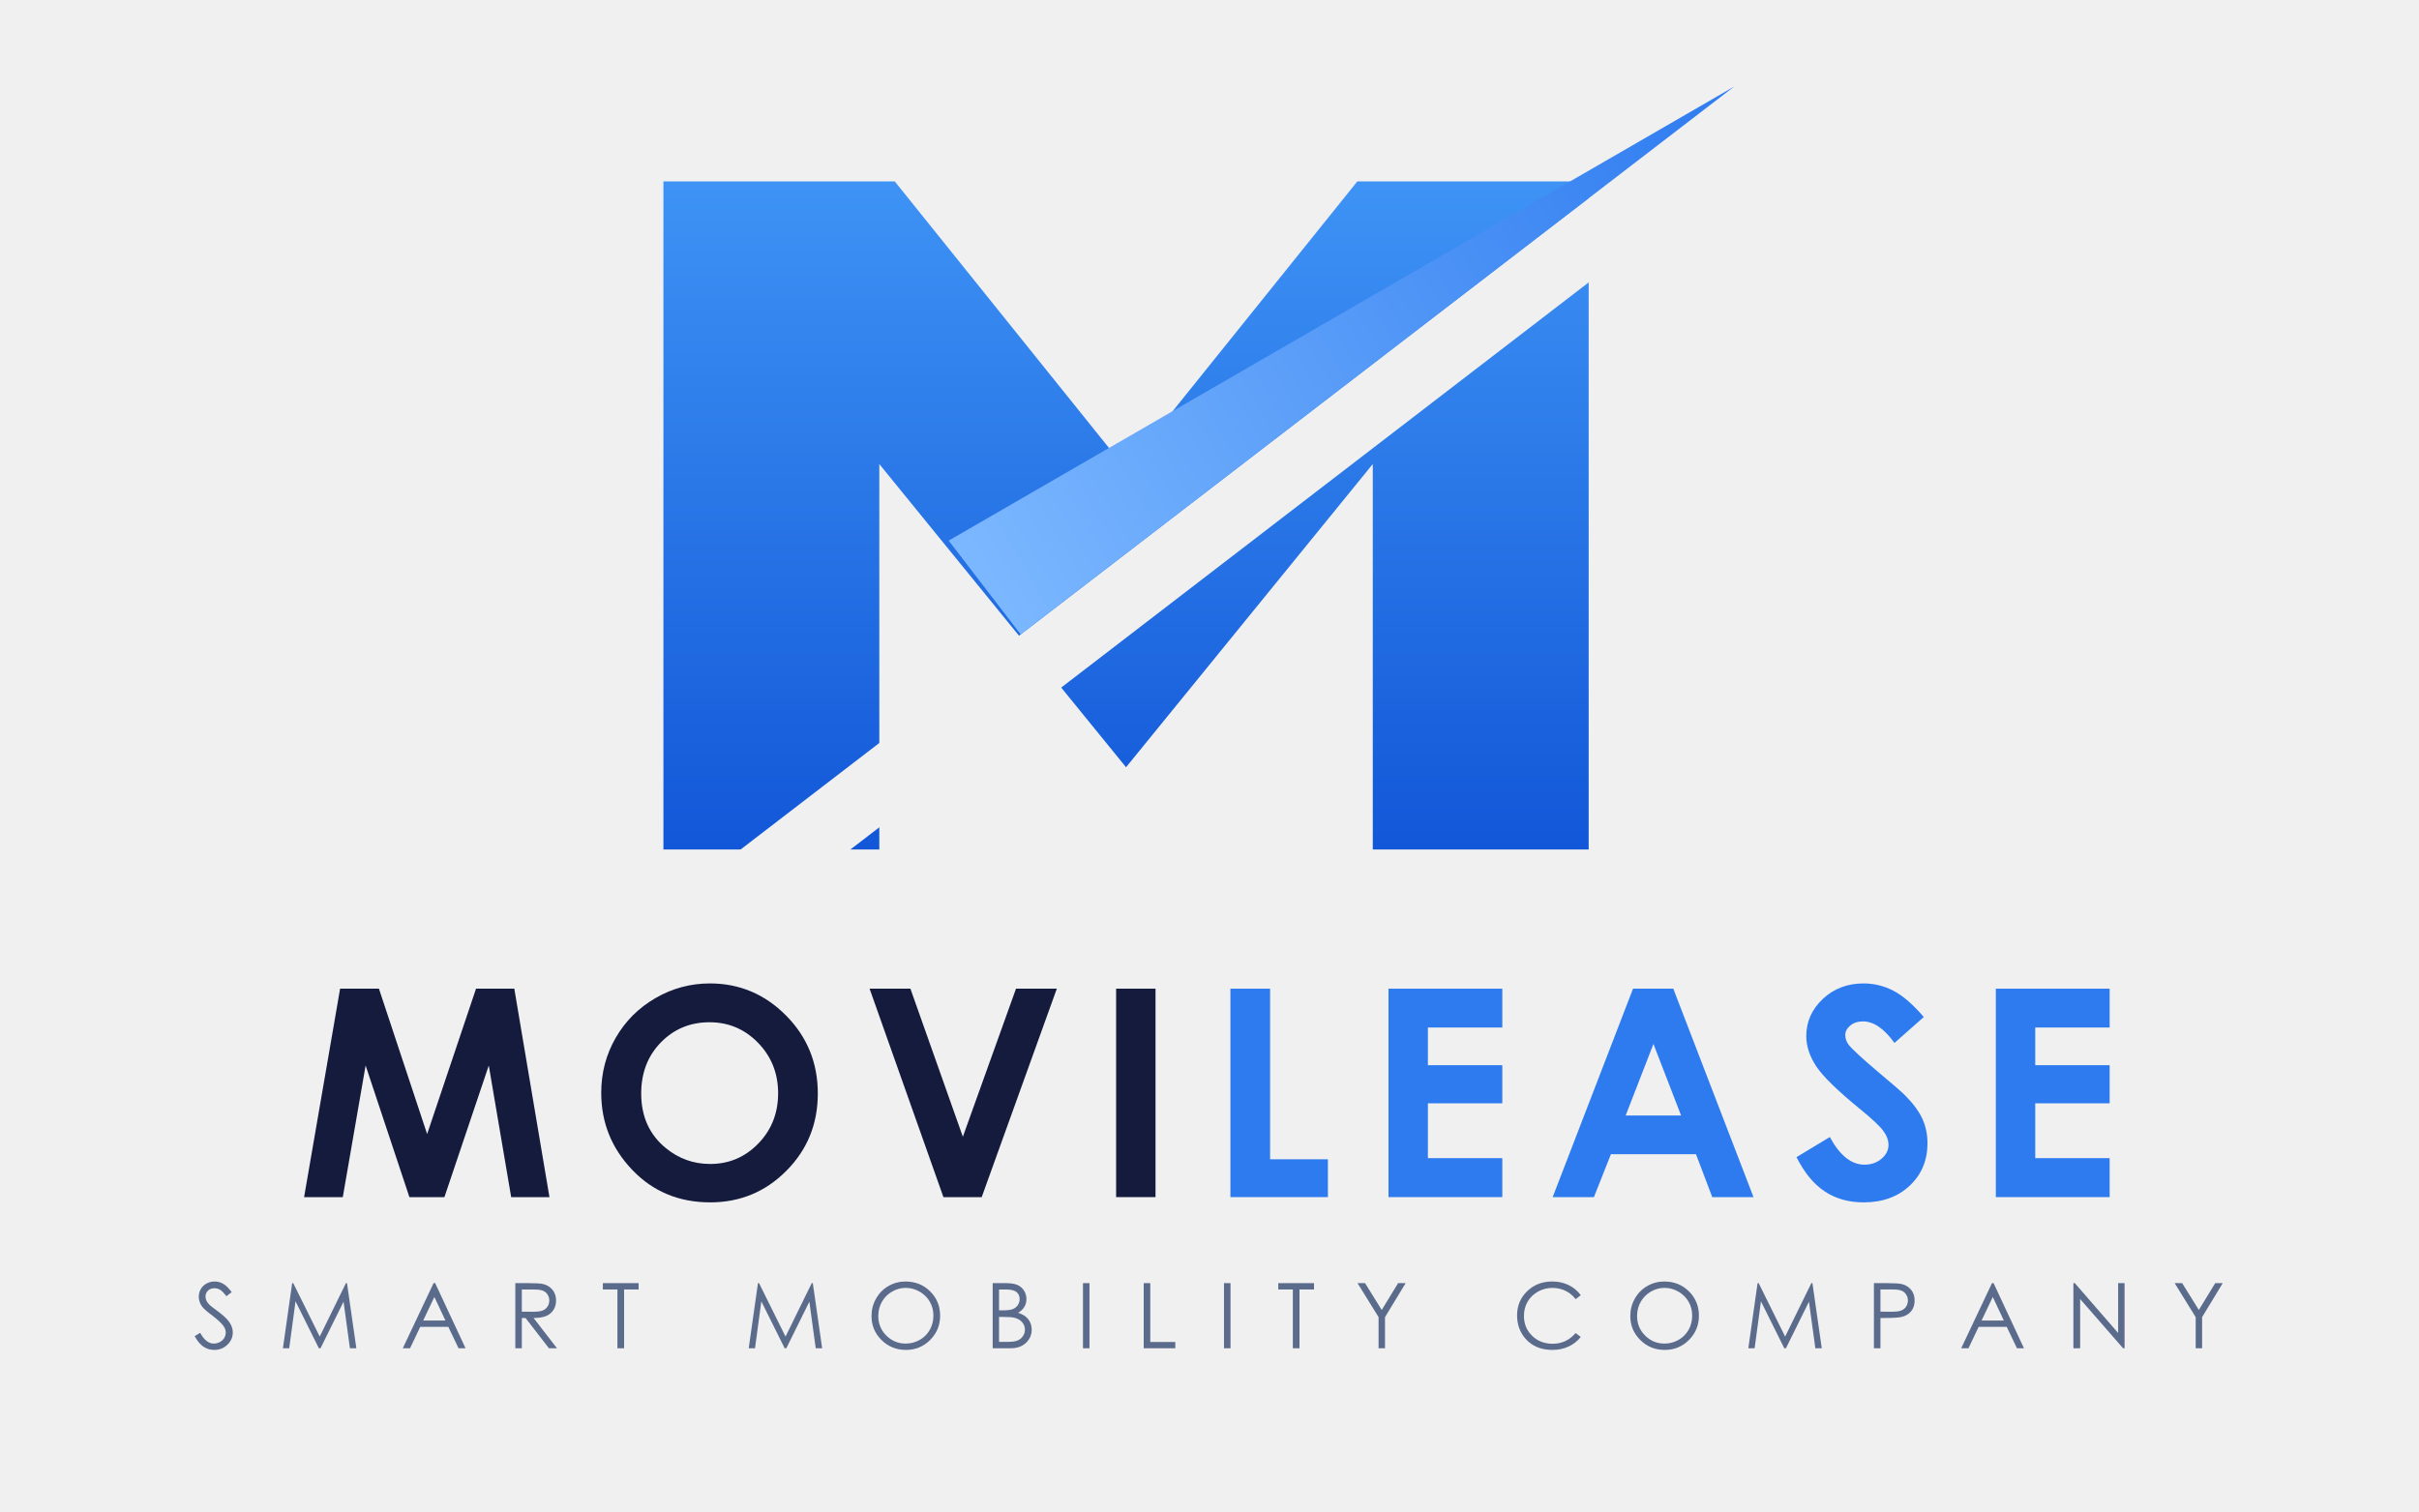
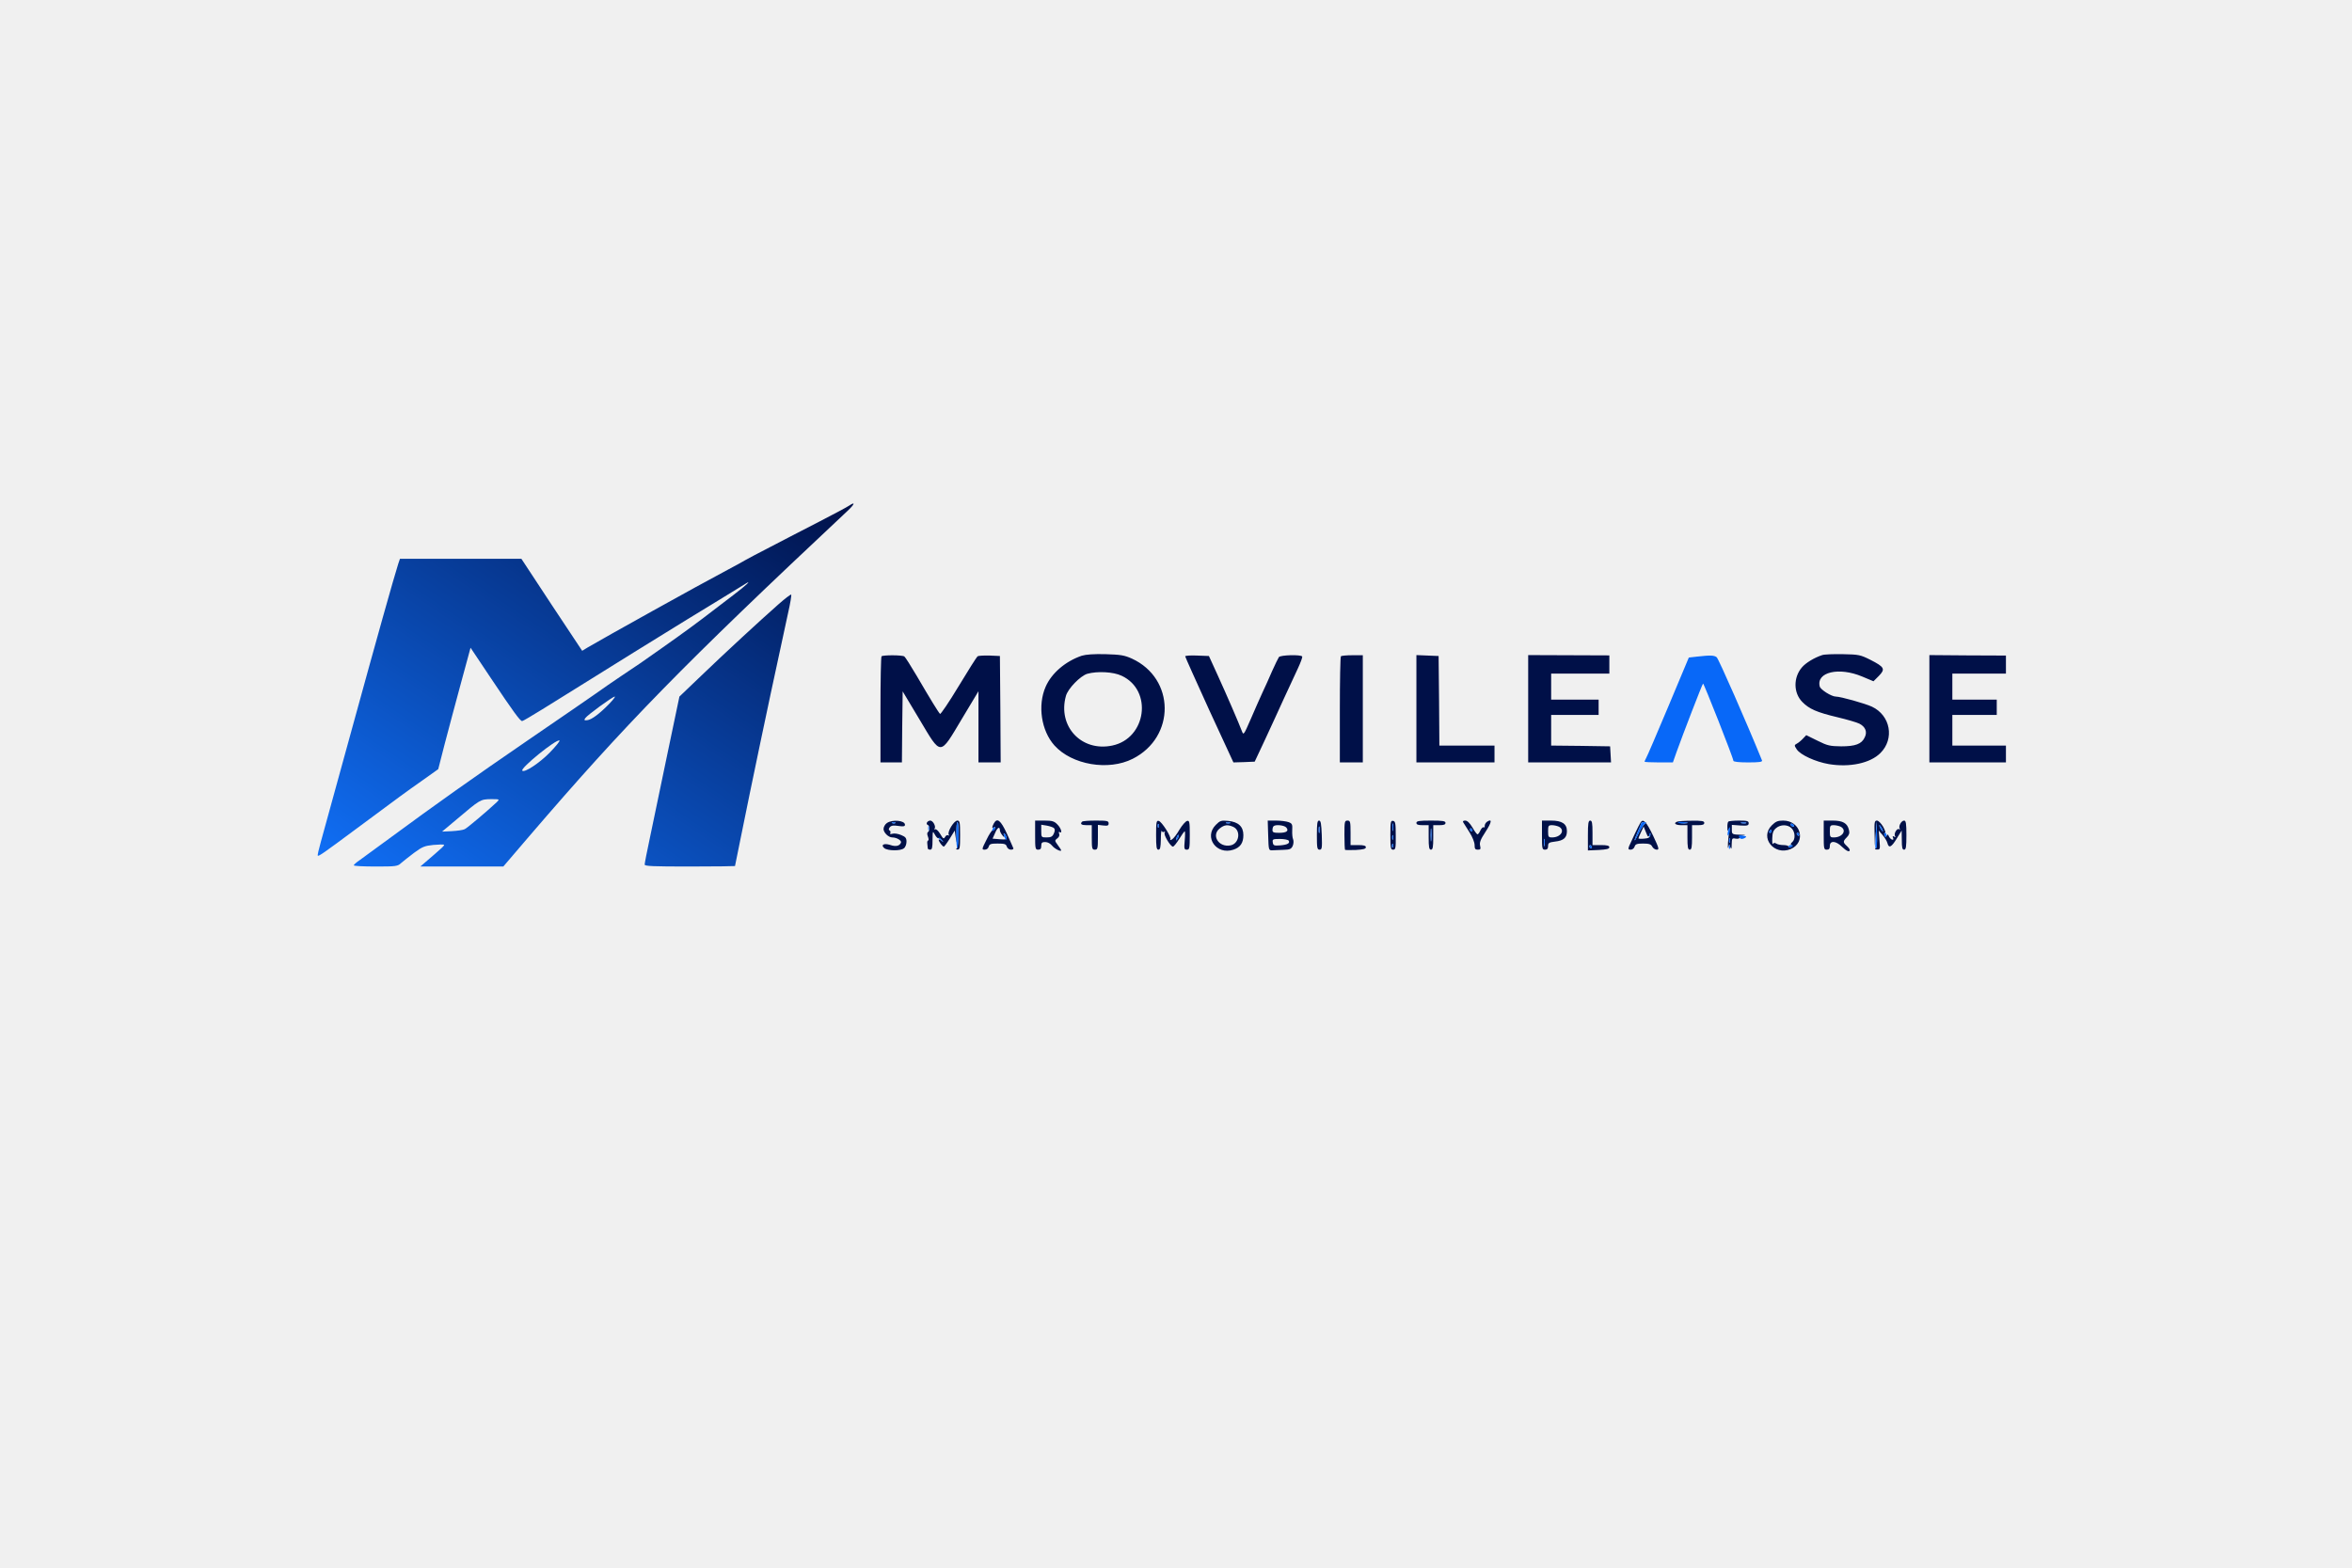
- <svg xmlns="http://www.w3.org/2000/svg" viewBox="0 0 800 500">
+ <svg xmlns="http://www.w3.org/2000/svg" viewBox="0 0 1536 1024">
  <defs>
-     <linearGradient id="gradM" x1="0" y1="0" x2="0" y2="1">
-       <stop offset="0" stop-color="#3E93F5" />
-       <stop offset="1" stop-color="#1257D8" />
+     <linearGradient id="iconGradient" x1="0%" y1="0%" x2="100%" y2="100%">
+       <stop offset="0%" stop-color="#1070f8" />
+       <stop offset="100%" stop-color="#001048" />
    </linearGradient>
-     <linearGradient id="gradBlade" gradientUnits="userSpaceOnUse" x1="131.0" y1="179.8" x2="436.6" y2="3.1">
-       <stop offset="0" stop-color="#7CB8FF" />
-       <stop offset="1" stop-color="#2E7BF0" />
-     </linearGradient>
-     <mask id="cutM">
-       <rect x="-40" y="-40" width="560" height="420" fill="#ffffff" />
-       <polygon points="8.3,364.9 476.2,5.4 460.4,-15.2 -7.5,344.2" fill="#000000" />
-     </mask>
  </defs>
-   <g transform="translate(202.4,26) scale(0.85)">
-     <g>
-       <g mask="url(#cutM)">
-         <polygon points="20.0,300.0 20.0,40.0 110.0,40.0 200.0,152.0 290.0,40.0 380.0,40.0 380.0,300.0 296.0,300.0 296.0,150.0 200.0,268.0 104.0,150.0 104.0,300.0" fill="url(#gradM)" />
-       </g>
-       <polygon points="131.0,179.8 159.0,216.3 436.6,3.1" fill="url(#gradBlade)" />
-     </g>
-   </g>
-   <g>
-     <path d="M112.477 327.047H125.32L141.258 375.141L157.43 327.047H170.086L181.711 396.0H169.055L161.648 352.453L146.977 396.0H135.398L120.914 352.453L113.367 396.0H100.57Z" fill="#141B3D" />
-     <path d="M234.789 325.312Q249.414 325.312 259.938 335.906Q270.461 346.5 270.461 361.734Q270.461 376.828 260.078 387.281Q249.695 397.734 234.883 397.734Q219.367 397.734 209.102 387.0Q198.836 376.266 198.836 361.5Q198.836 351.609 203.617 343.312Q208.398 335.016 216.766 330.164Q225.133 325.312 234.789 325.312ZM234.648 338.156Q225.086 338.156 218.57 344.812Q212.055 351.469 212.055 361.734Q212.055 373.172 220.258 379.828Q226.633 385.031 234.883 385.031Q244.211 385.031 250.773 378.281Q257.336 371.531 257.336 361.641Q257.336 351.797 250.727 344.977Q244.117 338.156 234.648 338.156Z" fill="#141B3D" />
-     <path d="M287.586 327.047H301.086L318.43 376.031L336.008 327.047H349.508L324.664 396.0H312.008Z" fill="#141B3D" />
-     <path d="M369.117 327.047H382.148V396.0H369.117Z" fill="#141B3D" />
-     <path d="M406.914 327.047H420.039V383.484H439.164V396.0H406.914Z" fill="#2E7BF0" />
-     <path d="M459.195 327.047H496.836V339.891H472.227V352.359H496.836V364.969H472.227V383.109H496.836V396.0H459.195Z" fill="#2E7BF0" />
-     <path d="M540.07 327.047H553.383L579.914 396.0H566.273L560.883 381.797H532.758L527.133 396.0H513.492ZM546.82 345.328 537.633 369.0H555.961Z" fill="#2E7BF0" />
-     <path d="M636.227 336.422 626.523 345.0Q621.414 337.875 616.117 337.875Q613.539 337.875 611.898 339.258Q610.258 340.641 610.258 342.375Q610.258 344.109 611.43 345.656Q613.023 347.719 621.039 354.516Q628.539 360.797 630.133 362.438Q634.117 366.469 635.781 370.148Q637.445 373.828 637.445 378.188Q637.445 386.672 631.586 392.203Q625.727 397.734 616.305 397.734Q608.945 397.734 603.484 394.125Q598.023 390.516 594.133 382.781L605.148 376.125Q610.117 385.266 616.586 385.266Q619.961 385.266 622.258 383.297Q624.555 381.328 624.555 378.75Q624.555 376.406 622.82 374.062Q621.086 371.719 615.18 366.891Q603.93 357.703 600.648 352.711Q597.367 347.719 597.367 342.75Q597.367 335.578 602.828 330.445Q608.289 325.312 616.305 325.312Q621.461 325.312 626.125 327.703Q630.789 330.094 636.227 336.422Z" fill="#2E7BF0" />
-     <path d="M660.055 327.047H697.695V339.891H673.086V352.359H697.695V364.969H673.086V383.109H697.695V396.0H660.055Z" fill="#2E7BF0" />
-   </g>
-   <g>
-     <path d="M64.376 441.986 66.208 440.888Q68.141 444.447 70.675 444.447Q71.759 444.447 72.711 443.942Q73.664 443.437 74.162 442.587Q74.66 441.737 74.66 440.785Q74.66 439.701 73.927 438.661Q72.917 437.226 70.236 435.204Q67.541 433.168 66.881 432.26Q65.739 430.736 65.739 428.964Q65.739 427.558 66.413 426.4Q67.086 425.243 68.31 424.577Q69.533 423.91 70.968 423.91Q72.492 423.91 73.817 424.665Q75.143 425.419 76.623 427.44L74.865 428.773Q73.649 427.162 72.792 426.649Q71.935 426.137 70.924 426.137Q69.621 426.137 68.793 426.928Q67.965 427.719 67.965 428.876Q67.965 429.579 68.258 430.238Q68.551 430.897 69.328 431.674Q69.752 432.084 72.111 433.827Q74.909 435.893 75.949 437.504Q76.989 439.115 76.989 440.741Q76.989 443.085 75.209 444.813Q73.429 446.542 70.88 446.542Q68.917 446.542 67.321 445.495Q65.724 444.447 64.376 441.986Z" fill="#5A6B8C" />
-     <path d="M93.563 446.0 96.625 424.452H96.976L105.736 442.133L114.408 424.452H114.759L117.85 446.0H115.726L113.617 430.59L106 446.0H105.458L97.738 430.473L95.643 446.0Z" fill="#5A6B8C" />
-     <path d="M143.917 424.452 153.965 446.0H151.651L148.267 438.91H138.98L135.611 446.0H133.208L143.389 424.452ZM143.653 429.022 139.947 436.83H147.315Z" fill="#5A6B8C" />
-     <path d="M170.422 424.452H174.714Q178.303 424.452 179.578 424.745Q181.497 425.185 182.698 426.627Q183.899 428.07 183.899 430.18Q183.899 431.938 183.071 433.271Q182.244 434.604 180.706 435.285Q179.167 435.966 176.458 435.98L184.207 446.0H181.541L173.806 435.98H172.576V446.0H170.422ZM172.576 426.562V433.886L176.282 433.915Q178.435 433.915 179.468 433.505Q180.5 433.095 181.079 432.194Q181.658 431.293 181.658 430.18Q181.658 429.096 181.072 428.209Q180.486 427.323 179.534 426.942Q178.582 426.562 176.37 426.562Z" fill="#5A6B8C" />
-     <path d="M199.375 426.547V424.452H211.196V426.547H206.391V446.0H204.194V426.547Z" fill="#5A6B8C" />
-     <path d="M247.611 446.0 250.672 424.452H251.024L259.784 442.133L268.456 424.452H268.807L271.898 446.0H269.774L267.665 430.59L260.047 446.0H259.505L251.786 430.473L249.691 446.0Z" fill="#5A6B8C" />
-     <path d="M299.429 423.91Q304.322 423.91 307.618 427.177Q310.914 430.443 310.914 435.219Q310.914 439.95 307.625 443.246Q304.336 446.542 299.605 446.542Q294.815 446.542 291.519 443.261Q288.223 439.979 288.223 435.321Q288.223 432.216 289.725 429.564Q291.226 426.913 293.819 425.412Q296.412 423.91 299.429 423.91ZM299.532 426.02Q297.144 426.02 295.005 427.265Q292.867 428.51 291.666 430.619Q290.464 432.729 290.464 435.321Q290.464 439.159 293.123 441.803Q295.782 444.447 299.532 444.447Q302.037 444.447 304.168 443.231Q306.299 442.016 307.493 439.906Q308.687 437.797 308.687 435.219Q308.687 432.655 307.493 430.583Q306.299 428.51 304.131 427.265Q301.963 426.02 299.532 426.02Z" fill="#5A6B8C" />
-     <path d="M328.293 424.452H332.542Q335.105 424.452 336.482 425.06Q337.859 425.668 338.657 426.928Q339.456 428.188 339.456 429.726Q339.456 431.161 338.752 432.34Q338.049 433.52 336.687 434.252Q338.372 434.823 339.28 435.592Q340.188 436.361 340.693 437.453Q341.199 438.544 341.199 439.818Q341.199 442.411 339.302 444.206Q337.405 446.0 334.211 446.0H328.293ZM330.403 426.562V433.461H331.633Q333.875 433.461 334.929 433.043Q335.984 432.626 336.599 431.725Q337.214 430.824 337.214 429.726Q337.214 428.246 336.182 427.404Q335.149 426.562 332.893 426.562ZM330.403 435.629V443.891H333.069Q335.427 443.891 336.526 443.429Q337.625 442.968 338.291 441.986Q338.958 441.005 338.958 439.862Q338.958 438.427 338.02 437.357Q337.083 436.288 335.442 435.893Q334.343 435.629 331.619 435.629Z" fill="#5A6B8C" />
-     <path d="M358.154 424.452H360.307V446.0H358.154Z" fill="#5A6B8C" />
-     <path d="M378.244 424.452H380.412V443.92H388.688V446.0H378.244Z" fill="#5A6B8C" />
-     <path d="M404.793 424.452H406.947V446.0H404.793Z" fill="#5A6B8C" />
-     <path d="M422.745 426.547V424.452H434.566V426.547H429.761V446.0H427.564V426.547Z" fill="#5A6B8C" />
-     <path d="M448.958 424.452H451.448L456.956 433.329L462.375 424.452H464.866L458.04 435.702V446.0H455.916V435.702Z" fill="#5A6B8C" />
-     <path d="M522.785 428.451 521.085 429.755Q519.679 427.924 517.709 426.979Q515.739 426.034 513.38 426.034Q510.802 426.034 508.605 427.272Q506.408 428.51 505.199 430.597Q503.991 432.685 503.991 435.292Q503.991 439.232 506.693 441.869Q509.396 444.506 513.512 444.506Q518.039 444.506 521.085 440.961L522.785 442.25Q521.173 444.301 518.764 445.421Q516.354 446.542 513.38 446.542Q507.726 446.542 504.459 442.777Q501.72 439.599 501.72 435.102Q501.72 430.37 505.038 427.14Q508.356 423.91 513.351 423.91Q516.369 423.91 518.8 425.104Q521.232 426.298 522.785 428.451Z" fill="#5A6B8C" />
-     <path d="M550.375 423.91Q555.267 423.91 558.563 427.177Q561.859 430.443 561.859 435.219Q561.859 439.95 558.57 443.246Q555.282 446.542 550.55 446.542Q545.76 446.542 542.464 443.261Q539.168 439.979 539.168 435.321Q539.168 432.216 540.67 429.564Q542.171 426.913 544.764 425.412Q547.357 423.91 550.375 423.91ZM550.477 426.02Q548.089 426.02 545.951 427.265Q543.812 428.51 542.611 430.619Q541.41 432.729 541.41 435.321Q541.41 439.159 544.068 441.803Q546.727 444.447 550.477 444.447Q552.982 444.447 555.113 443.231Q557.245 442.016 558.438 439.906Q559.632 437.797 559.632 435.219Q559.632 432.655 558.438 430.583Q557.245 428.51 555.077 427.265Q552.909 426.02 550.477 426.02Z" fill="#5A6B8C" />
-     <path d="M578.199 446.0 581.26 424.452H581.612L590.372 442.133L599.043 424.452H599.395L602.486 446.0H600.362L598.252 430.59L590.635 446.0H590.093L582.374 430.473L580.279 446.0Z" fill="#5A6B8C" />
-     <path d="M619.734 424.452H624.026Q627.717 424.452 629.006 424.774Q630.852 425.229 632.024 426.642Q633.196 428.056 633.196 430.194Q633.196 432.348 632.053 433.747Q630.911 435.146 628.904 435.629Q627.439 435.98 623.425 435.98H621.887V446.0H619.734ZM621.887 426.547V433.871L625.535 433.915Q627.747 433.915 628.772 433.512Q629.797 433.109 630.383 432.208Q630.969 431.308 630.969 430.194Q630.969 429.11 630.383 428.209Q629.797 427.309 628.838 426.928Q627.878 426.547 625.696 426.547Z" fill="#5A6B8C" />
-     <path d="M659.306 424.452 669.355 446.0H667.041L663.657 438.91H654.37L651 446.0H648.598L658.779 424.452ZM659.042 429.022 655.336 436.83H662.705Z" fill="#5A6B8C" />
-     <path d="M685.709 446.0V424.452H686.178L700.504 440.946V424.452H702.628V446.0H702.145L687.936 429.711V446.0Z" fill="#5A6B8C" />
-     <path d="M719.188 424.452H721.678L727.186 433.329L732.606 424.452H735.096L728.27 435.702V446.0H726.146V435.702Z" fill="#5A6B8C" />
+   <g transform="translate(0,1024) scale(0.1,-0.1)" stroke="none">
+     <path d="M5545 6937 c-11 -8 -101 -56 -200 -107 -99 -51 -241 -124 -315 -163 -74 -38 -148 -77 -165 -87 -16 -10 -68 -38 -115 -63 -193 -102 -798 -439 -912 -506 l-36 -22 -199 300 -198 301 -397 0 -396 0 -11 -32 c-30 -94 -139 -483 -301 -1073 -100 -363 -192 -698 -205 -745 -13 -46 -22 -86 -20 -89 6 -6 40 18 250 174 291 216 322 239 433 317 l104 74 42 164 c24 91 71 269 106 397 l63 232 135 -202 c145 -217 189 -277 202 -277 5 0 64 35 132 77 68 42 175 109 238 148 63 39 226 141 363 226 136 84 289 179 340 210 80 48 299 183 384 235 47 30 8 -8 -78 -73 -42 -32 -130 -99 -195 -149 -99 -75 -209 -154 -414 -297 -14 -9 -70 -47 -125 -84 -55 -37 -129 -88 -165 -114 -36 -25 -231 -160 -435 -299 -372 -255 -614 -427 -910 -645 -88 -65 -177 -130 -197 -144 -21 -14 -37 -29 -38 -33 0 -5 64 -8 143 -8 133 0 144 1 167 23 14 12 52 42 85 67 53 39 68 45 125 51 36 3 67 4 70 1 3 -2 -8 -15 -25 -29 -16 -15 -52 -46 -80 -70 l-50 -43 271 0 271 0 165 193 c638 744 1003 1117 2083 2130 47 44 53 63 10 34z m-1565 -1293 c-65 -67 -117 -105 -144 -108 -20 -3 -23 0 -14 13 12 19 179 141 193 141 5 0 -11 -21 -35 -46z m-391 -321 c-66 -67 -164 -132 -178 -117 -16 15 223 209 243 197 4 -3 -25 -39 -65 -80z m-344 -322 c-63 -59 -193 -169 -210 -177 -11 -6 -49 -11 -84 -13 l-64 -3 93 78 c156 132 157 133 225 134 58 0 59 0 40 -19z M5083 6292 c-118 -104 -350 -318 -507 -469 l-139 -133 -78 -372 c-43 -205 -94 -449 -113 -542 -20 -93 -36 -175 -36 -183 0 -11 54 -13 295 -13 162 0 295 2 295 3 0 2 14 71 31 153 17 82 46 223 64 314 88 427 193 919 251 1183 15 65 24 120 21 123 -3 3 -41 -26 -84 -64z" fill="url(#iconGradient)" />
+     <path d="M7065 5957 c-106 -36 -197 -113 -236 -202 -54 -122 -29 -288 57 -384 114 -127 353 -168 512 -87 280 142 277 524 -6 654 -49 22 -73 26 -172 29 -76 2 -128 -2 -155 -10z m260 -131 c205 -95 162 -410 -62 -456 -201 -42 -357 126 -302 324 13 48 94 131 140 145 66 18 170 13 224 -13z M11900 5961 c-52 -17 -108 -51 -133 -81 -56 -66 -55 -166 3 -225 45 -46 95 -68 230 -100 63 -15 128 -34 143 -42 39 -20 53 -53 35 -89 -20 -44 -61 -59 -154 -59 -73 1 -89 4 -155 37 l-73 36 -21 -22 c-12 -13 -30 -28 -40 -33 -18 -10 -18 -12 -1 -38 24 -36 122 -81 209 -96 137 -23 271 6 337 72 94 93 66 246 -55 303 -45 21 -205 66 -236 66 -28 0 -100 45 -105 66 -24 94 125 129 277 65 l74 -31 35 35 c44 45 37 58 -55 105 -66 33 -76 35 -180 37 -60 1 -121 -1 -135 -6z M5757 5953 c-4 -3 -7 -161 -7 -350 l0 -343 70 0 70 0 2 232 3 232 109 -182 c145 -243 131 -243 278 3 l108 180 0 -232 0 -233 73 0 72 0 -2 347 -3 348 -67 3 c-38 1 -73 -1 -79 -5 -6 -5 -62 -93 -124 -196 -62 -103 -117 -184 -121 -180 -11 11 -61 92 -152 248 -39 66 -75 123 -81 127 -14 10 -140 10 -149 1z M7740 5953 c0 -4 71 -162 157 -351 l158 -342 70 2 69 3 68 145 c37 80 93 201 124 270 32 69 72 156 90 194 18 39 31 73 28 78 -8 13 -140 10 -152 -4 -5 -7 -25 -49 -45 -93 -19 -44 -47 -107 -63 -140 -15 -33 -49 -109 -75 -170 -47 -108 -48 -109 -59 -80 -20 53 -99 236 -158 365 l-57 125 -78 3 c-42 2 -77 -1 -77 -5z M8757 5953 c-4 -3 -7 -161 -7 -350 l0 -343 75 0 75 0 0 350 0 350 -68 0 c-38 0 -72 -3 -75 -7z M9250 5610 l0 -350 255 0 255 0 0 55 0 55 -180 0 -180 0 -2 293 -3 292 -72 3 -73 3 0 -351z M9980 5610 l0 -350 271 0 270 0 -3 53 -3 52 -192 3 -193 2 0 100 0 100 155 0 155 0 0 50 0 50 -155 0 -155 0 0 85 0 85 190 0 190 0 0 59 0 60 -265 1 -265 1 0 -351z M12600 5610 l0 -350 250 0 250 0 0 55 0 55 -175 0 -175 0 0 100 0 100 145 0 145 0 0 50 0 50 -145 0 -145 0 0 85 0 85 175 0 175 0 0 59 0 59 -250 1 -250 2 0 -351z M5792 4864 c-12 -8 -22 -26 -22 -39 0 -23 32 -55 57 -55 29 0 62 -20 57 -34 -9 -22 -34 -28 -71 -15 -41 13 -63 0 -38 -21 22 -18 107 -19 128 -1 10 7 17 27 17 43 0 24 -6 32 -36 44 -19 8 -45 12 -56 8 -13 -4 -18 -2 -14 4 3 6 2 14 -4 17 -8 5 -7 11 1 22 10 11 24 13 56 8 34 -5 43 -3 43 8 0 28 -82 36 -118 11z m55 0 c-3 -3 -12 -4 -19 -1 -8 3 -5 6 6 6 11 1 17 -2 13 -5z M6054 4868 c-4 -6 -2 -14 4 -16 14 -4 16 -38 2 -47 -6 -4 -6 -15 0 -30 5 -14 6 -25 1 -25 -4 0 -7 -10 -5 -22 1 -13 3 -26 3 -30 1 -5 8 -8 16 -8 12 0 15 14 15 63 1 61 1 62 16 34 8 -15 19 -25 23 -22 5 2 15 -3 22 -13 13 -15 12 -16 -3 -3 -10 7 -18 10 -18 5 1 -12 25 -44 34 -44 3 0 21 24 39 53 l32 52 7 -50 c5 -41 6 -36 4 28 -1 42 2 77 6 77 14 0 9 -168 -4 -173 -8 -3 -6 -6 5 -6 15 -1 17 10 17 94 0 85 -2 95 -18 95 -22 0 -67 -74 -56 -92 4 -6 3 -8 -4 -4 -6 3 -15 -1 -20 -11 -9 -15 -13 -12 -32 20 -12 20 -27 34 -33 30 -6 -3 -7 -1 -3 5 9 15 -11 52 -29 52 -7 0 -17 -5 -21 -12z M6490 4861 c-13 -25 -13 -34 1 -25 7 4 10 1 7 -7 -3 -8 -10 -13 -15 -12 -5 1 -24 -27 -41 -63 -31 -61 -31 -64 -11 -64 12 0 23 8 26 20 5 17 14 20 58 20 45 0 55 -3 60 -20 4 -11 15 -20 27 -20 11 0 18 4 16 9 -1 4 -21 47 -42 95 -41 89 -64 107 -86 67z m40 -45 c0 -7 7 -21 16 -32 14 -17 15 -17 10 -1 -3 10 -2 16 3 13 5 -3 11 -14 13 -23 4 -16 -1 -18 -42 -15 l-48 4 17 38 c15 36 31 44 31 16z M6760 4785 c0 -88 1 -95 20 -95 15 0 20 7 20 25 0 20 5 25 26 25 16 0 34 -10 45 -24 16 -20 59 -42 59 -30 0 3 -10 18 -22 34 -21 29 -21 30 -3 44 11 8 16 19 12 30 -4 10 -3 15 3 11 21 -13 9 27 -15 50 -20 21 -34 25 -85 25 l-60 0 0 -95z m123 46 c7 -7 7 -19 -1 -36 -9 -20 -19 -25 -47 -25 -34 0 -35 1 -35 41 l0 42 37 -6 c20 -4 41 -11 46 -16z M7067 4873 c-15 -15 -5 -23 28 -23 l35 0 0 -80 c0 -73 2 -80 20 -80 18 0 20 7 20 81 l0 81 35 -4 c29 -3 35 -1 35 14 0 16 -10 18 -83 18 -46 0 -87 -3 -90 -7z M7550 4786 c0 -79 3 -96 15 -96 12 0 15 15 16 68 0 37 3 61 6 54 2 -6 10 -9 15 -6 7 5 8 2 4 -5 -9 -13 38 -91 54 -91 6 0 24 23 41 50 17 28 33 50 36 50 3 0 3 -27 0 -60 -5 -54 -3 -60 14 -60 17 0 19 8 19 96 0 85 -2 95 -17 92 -10 -2 -33 -28 -51 -58 -17 -30 -39 -58 -48 -63 -11 -6 -15 -6 -11 0 9 14 -56 117 -76 121 -15 3 -17 -8 -17 -92z m17 52 c-3 -8 -6 -5 -6 6 -1 11 2 17 5 13 3 -3 4 -12 1 -19z m124 -75 c-12 -20 -14 -14 -5 12 4 9 9 14 11 11 3 -2 0 -13 -6 -23z M7940 4852 c-80 -80 4 -199 115 -162 45 15 65 44 65 95 0 56 -32 86 -99 93 -46 4 -53 2 -81 -26z m93 11 c-7 -2 -19 -2 -25 0 -7 3 -2 5 12 5 14 0 19 -2 13 -5z m21 -24 c52 -24 39 -110 -18 -121 -77 -15 -128 66 -70 111 30 24 52 26 88 10z M8282 4783 c3 -97 3 -98 28 -97 14 1 46 2 73 3 40 1 49 5 59 25 6 14 7 33 3 43 -5 10 -7 37 -6 60 2 38 0 44 -24 53 -14 5 -51 10 -81 10 l-55 0 3 -97z m118 52 c19 -22 3 -35 -46 -35 -36 0 -44 3 -44 18 0 10 3 22 7 25 12 13 70 7 83 -8z m16 -86 c10 -17 -8 -27 -56 -31 -40 -3 -45 -1 -48 20 -3 20 0 22 47 22 27 0 53 -5 57 -11z M8600 4785 c0 -84 2 -95 18 -95 15 0 17 10 14 95 -3 74 -6 95 -18 95 -11 0 -14 -19 -14 -95z m17 18 c-3 -10 -5 -2 -5 17 0 19 2 27 5 18 2 -10 2 -26 0 -35z M8780 4787 c0 -52 2 -96 4 -98 2 -2 34 -2 70 -1 49 3 66 7 66 18 0 10 -14 14 -50 14 l-50 0 0 80 c0 73 -2 80 -20 80 -19 0 -20 -7 -20 -93z M9080 4786 c0 -86 2 -96 18 -96 16 0 18 10 17 92 0 80 -2 93 -17 96 -16 3 -18 -6 -18 -92z m17 32 c-2 -13 -4 -5 -4 17 -1 22 1 32 4 23 2 -10 2 -28 0 -40z m0 -60 c-3 -7 -5 -2 -5 12 0 14 2 19 5 13 2 -7 2 -19 0 -25z m0 -50 c-3 -8 -6 -5 -6 6 -1 11 2 17 5 13 3 -3 4 -12 1 -19z M9250 4865 c0 -11 11 -15 40 -15 l40 0 0 -80 c0 -64 3 -80 15 -80 12 0 15 16 15 80 l0 80 40 0 c29 0 40 4 40 15 0 12 -17 15 -95 15 -78 0 -95 -3 -95 -15z m97 -112 c-2 -21 -4 -6 -4 32 0 39 2 55 4 38 2 -18 2 -50 0 -70z M9556 4868 c4 -7 23 -36 41 -65 19 -30 33 -65 33 -83 0 -24 4 -30 21 -30 18 0 20 4 15 26 -5 20 2 40 35 90 41 63 45 89 11 67 -9 -6 -16 -18 -16 -27 1 -9 -2 -13 -7 -10 -5 3 -14 -6 -21 -20 -6 -14 -15 -26 -19 -26 -4 0 -19 20 -33 45 -18 30 -34 45 -47 45 -13 0 -18 -4 -13 -12z m59 -48 c3 -5 1 -10 -4 -10 -6 0 -11 5 -11 10 0 6 2 10 4 10 3 0 8 -4 11 -10z M10070 4785 c0 -88 1 -95 20 -95 14 0 20 7 20 24 0 20 6 24 46 29 55 6 77 25 77 68 0 48 -32 69 -104 69 l-59 0 0 -95z m111 55 c42 -23 12 -70 -45 -70 -24 0 -26 4 -26 40 0 36 2 40 26 40 14 0 34 -5 45 -10z m-94 -122 c-2 -13 -4 -5 -4 17 -1 22 1 32 4 23 2 -10 2 -28 0 -40z M10370 4783 l0 -98 70 3 c52 3 70 7 70 18 0 10 -14 14 -55 14 l-55 0 0 80 c0 64 -3 80 -15 80 -12 0 -15 -18 -15 -97z m25 -73 c3 -5 1 -10 -4 -10 -6 0 -11 5 -11 10 0 6 2 10 4 10 3 0 8 -4 11 -10z M10714 4868 c-11 -17 -63 -127 -75 -155 -7 -19 -5 -23 11 -23 10 0 22 9 25 20 5 16 15 20 55 20 39 0 52 -4 60 -20 6 -11 19 -20 30 -20 17 0 14 10 -25 93 -43 89 -64 112 -81 85z m26 -11 c-9 -7 -26 -33 -38 -59 -31 -67 -37 -60 -7 8 14 31 25 58 25 60 0 2 8 4 18 4 15 -1 15 -2 2 -13z m32 -71 c8 18 8 18 5 -1 -2 -15 -11 -21 -40 -23 -20 -2 -37 -1 -37 2 0 3 8 21 17 41 l17 36 15 -37 c13 -33 16 -35 23 -18z M10953 4873 c-27 -10 -11 -23 27 -23 l40 0 0 -80 c0 -64 3 -80 15 -80 12 0 15 16 15 80 l0 80 40 0 c29 0 40 4 40 15 0 12 -15 15 -82 14 -46 0 -89 -3 -95 -6z m65 -10 c-10 -2 -28 -2 -40 0 -13 2 -5 4 17 4 22 1 32 -1 23 -4z M11287 4873 c-4 -3 -7 -20 -6 -37 0 -27 2 -28 10 -11 7 16 8 13 3 -10 -8 -41 -14 -135 -7 -110 l6 20 8 -20 c6 -15 8 -10 8 21 1 38 3 41 26 36 14 -2 25 0 25 6 0 6 10 13 23 15 20 4 20 4 -3 4 -70 2 -70 2 -70 34 l0 31 55 -4 c47 -3 55 0 55 15 0 14 -10 17 -63 17 -35 0 -67 -3 -70 -7z m116 -10 c-7 -2 -21 -2 -30 0 -10 3 -4 5 12 5 17 0 24 -2 18 -5z m-106 -125 c-3 -7 -5 -2 -5 12 0 14 2 19 5 13 2 -7 2 -19 0 -25z M11571 4849 c-81 -80 15 -200 123 -155 104 44 67 186 -49 186 -35 0 -49 -6 -74 -31z m144 1 c3 -5 2 -10 -4 -10 -5 0 -13 5 -16 10 -3 6 -2 10 4 10 5 0 13 -4 16 -10z m-15 -20 c24 -24 26 -72 5 -90 -11 -9 -13 -15 -5 -20 8 -5 7 -9 -4 -13 -9 -4 -16 -2 -16 3 0 6 -15 10 -32 10 -18 0 -40 4 -48 10 -9 6 -17 5 -21 -2 -4 -6 -6 11 -5 37 1 36 7 51 25 66 30 25 76 24 101 -1z m-130 -20 c0 -5 -5 -10 -11 -10 -5 0 -7 5 -4 10 3 6 8 10 11 10 2 0 4 -4 4 -10z m180 -20 c0 -5 -2 -10 -4 -10 -3 0 -8 5 -11 10 -3 6 -1 10 4 10 6 0 11 -4 11 -10z M11910 4785 c0 -88 1 -95 20 -95 15 0 20 7 20 25 0 36 40 33 78 -5 30 -29 52 -39 52 -22 0 5 -9 17 -20 27 -25 23 -25 30 1 56 15 15 19 28 14 47 -10 45 -40 62 -106 62 l-59 0 0 -95z m111 55 c42 -23 12 -70 -45 -70 -24 0 -26 4 -26 40 0 36 2 40 26 40 14 0 34 -5 45 -10z M12242 4798 l2 -83 6 80 6 80 2 -87 c1 -61 -2 -88 -10 -91 -7 -3 -3 -6 9 -6 22 -1 22 2 17 62 l-5 62 26 -30 c14 -16 28 -40 31 -52 9 -36 27 -27 61 30 l32 52 1 -62 c0 -49 3 -63 15 -63 12 0 15 17 15 95 0 77 -3 95 -15 95 -18 0 -38 -36 -29 -52 4 -7 3 -8 -4 -4 -14 8 -36 -30 -26 -46 5 -7 3 -8 -6 -3 -10 6 -12 4 -7 -8 4 -11 2 -14 -8 -11 -7 3 -16 13 -20 22 -5 13 -8 14 -14 3 -7 -10 -10 -9 -14 3 -4 9 -2 16 4 16 5 0 -1 18 -13 40 -13 22 -31 40 -40 40 -16 0 -18 -10 -16 -82z m48 32 c6 -11 8 -20 6 -20 -3 0 -10 9 -16 20 -6 11 -8 20 -6 20 3 0 10 -9 16 -20z" fill="#001048" />
+     <path d="M11082 5951 l-53 -6 -134 -320 c-74 -176 -139 -328 -145 -337 -5 -10 -10 -20 -10 -23 0 -3 42 -5 93 -5 l92 0 24 68 c39 109 167 442 173 447 4 5 198 -487 198 -504 0 -7 35 -11 96 -11 73 0 95 3 91 13 -99 244 -284 665 -296 674 -17 13 -41 14 -129 4z M10959 4867 c5 -5 24 -7 42 -5 33 3 33 4 -8 8 -23 3 -39 2 -34 -3z M5828 4863 c7 -3 16 -2 19 1 4 3 -2 6 -13 5 -11 0 -14 -3 -6 -6z M6245 4785 c0 -47 3 -85 8 -85 4 0 7 38 7 85 0 47 -3 85 -7 85 -5 0 -8 -38 -8 -85z M8008 4863 c6 -2 18 -2 25 0 6 3 1 5 -13 5 -14 0 -19 -2 -12 -5z M9093 4835 c0 -22 2 -30 4 -17 2 12 2 30 0 40 -3 9 -5 -1 -4 -23z M10720 4866 c0 -2 -11 -29 -25 -60 -30 -68 -24 -75 7 -8 12 26 29 52 38 59 13 11 13 12 -2 13 -10 0 -18 -2 -18 -4z M11373 4863 c9 -2 23 -2 30 0 6 3 -1 5 -18 5 -16 0 -22 -2 -12 -5z M12250 4790 c-3 -47 -4 -87 -3 -89 10 -15 13 18 11 90 l-3 84 -5 -85z M7561 4844 c0 -11 3 -14 6 -6 3 7 2 16 -1 19 -3 4 -6 -2 -5 -13z M11695 4850 c3 -5 11 -10 16 -10 6 0 7 5 4 10 -3 6 -11 10 -16 10 -6 0 -7 -4 -4 -10z M6062 4830 c0 -14 2 -19 5 -12 2 6 2 18 0 25 -3 6 -5 1 -5 -13z M8612 4820 c0 -19 2 -27 5 -17 2 9 2 25 0 35 -3 9 -5 1 -5 -18z M9343 4785 c0 -38 2 -53 4 -32 2 20 2 52 0 70 -2 17 -4 1 -4 -38z M12280 4830 c6 -11 13 -20 16 -20 2 0 0 9 -6 20 -6 11 -13 20 -16 20 -2 0 0 -9 6 -20z M6487 4833 c-4 -3 -7 -11 -7 -17 0 -6 5 -5 12 2 6 6 9 14 7 17 -3 3 -9 2 -12 -2z M11286 4814 c-4 -14 -5 -29 -2 -31 3 -3 8 7 12 21 3 15 4 29 1 32 -2 3 -8 -7 -11 -22z M9600 4820 c0 -5 5 -10 11 -10 5 0 7 5 4 10 -3 6 -8 10 -11 10 -2 0 -4 -4 -4 -10z M11555 4810 c-3 -5 -1 -10 4 -10 6 0 11 5 11 10 0 6 -2 10 -4 10 -3 0 -8 -4 -11 -10z M6557 4780 c3 -11 9 -22 13 -25 5 -3 6 4 3 15 -3 11 -9 22 -13 25 -5 3 -6 -4 -3 -15z M10771 4784 c0 -11 3 -14 6 -6 3 7 2 16 -1 19 -3 4 -6 -2 -5 -13z M11735 4790 c3 -5 8 -10 11 -10 2 0 4 5 4 10 0 6 -5 10 -11 10 -5 0 -7 -4 -4 -10z M12306 4785 c4 -8 8 -15 10 -15 2 0 4 7 4 15 0 8 -4 15 -10 15 -5 0 -7 -7 -4 -15z M7686 4775 c-9 -26 -7 -32 5 -12 6 10 9 21 6 23 -2 3 -7 -2 -11 -11z M9092 4770 c0 -14 2 -19 5 -12 2 6 2 18 0 25 -3 6 -5 1 -5 -13z M11357 4773 c6 -15 22 -17 42 -4 9 6 4 10 -17 13 -22 3 -29 1 -25 -9z M6130 4766 c0 -2 8 -10 18 -17 15 -13 16 -12 3 4 -13 16 -21 21 -21 13z M10083 4735 c0 -22 2 -30 4 -17 2 12 2 30 0 40 -3 9 -5 -1 -4 -23z M11292 4750 c0 -14 2 -19 5 -12 2 6 2 18 0 25 -3 6 -5 1 -5 -13z M9091 4714 c0 -11 3 -14 6 -6 3 7 2 16 -1 19 -3 4 -6 -2 -5 -13z M10380 4710 c0 -5 5 -10 11 -10 5 0 7 5 4 10 -3 6 -8 10 -11 10 -2 0 -4 -4 -4 -10z M11291 4704 c0 -11 3 -14 6 -6 3 7 2 16 -1 19 -3 4 -6 -2 -5 -13z M11680 4710 c0 -5 7 -7 15 -4 8 4 15 8 15 10 0 2 -7 4 -15 4 -8 0 -15 -4 -15 -10z" fill="#0868f8" />
  </g>
</svg>
